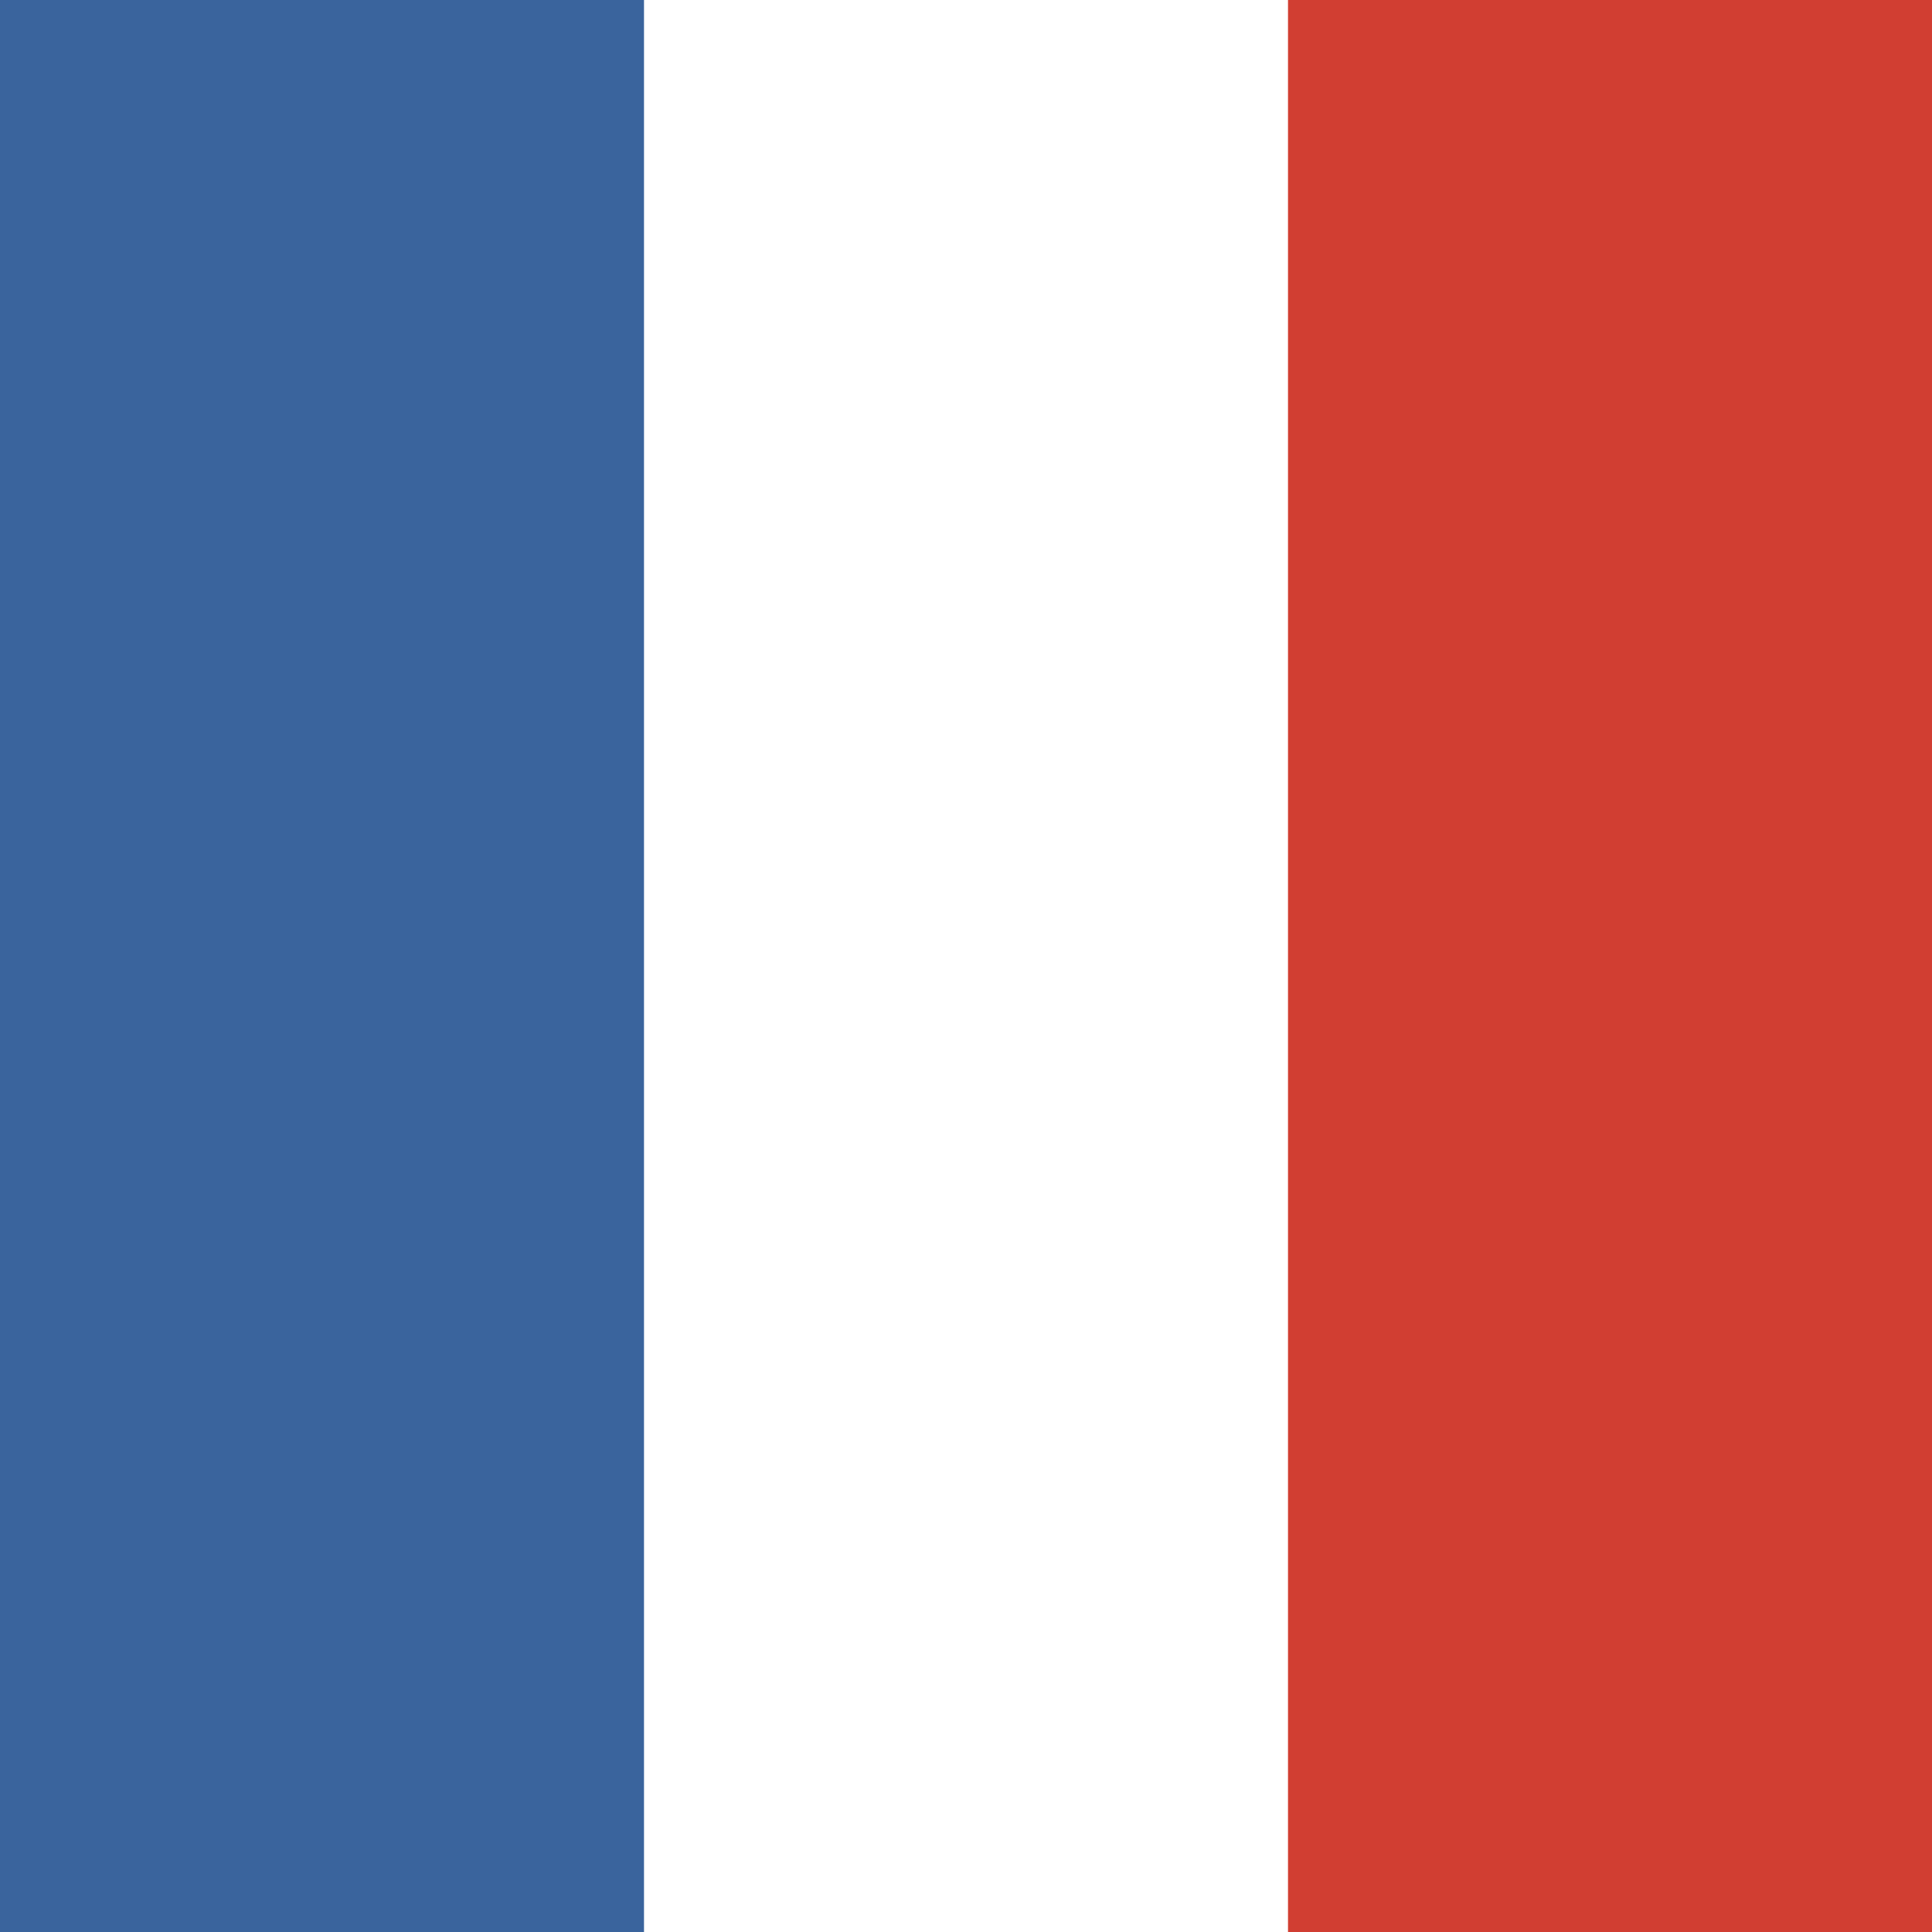
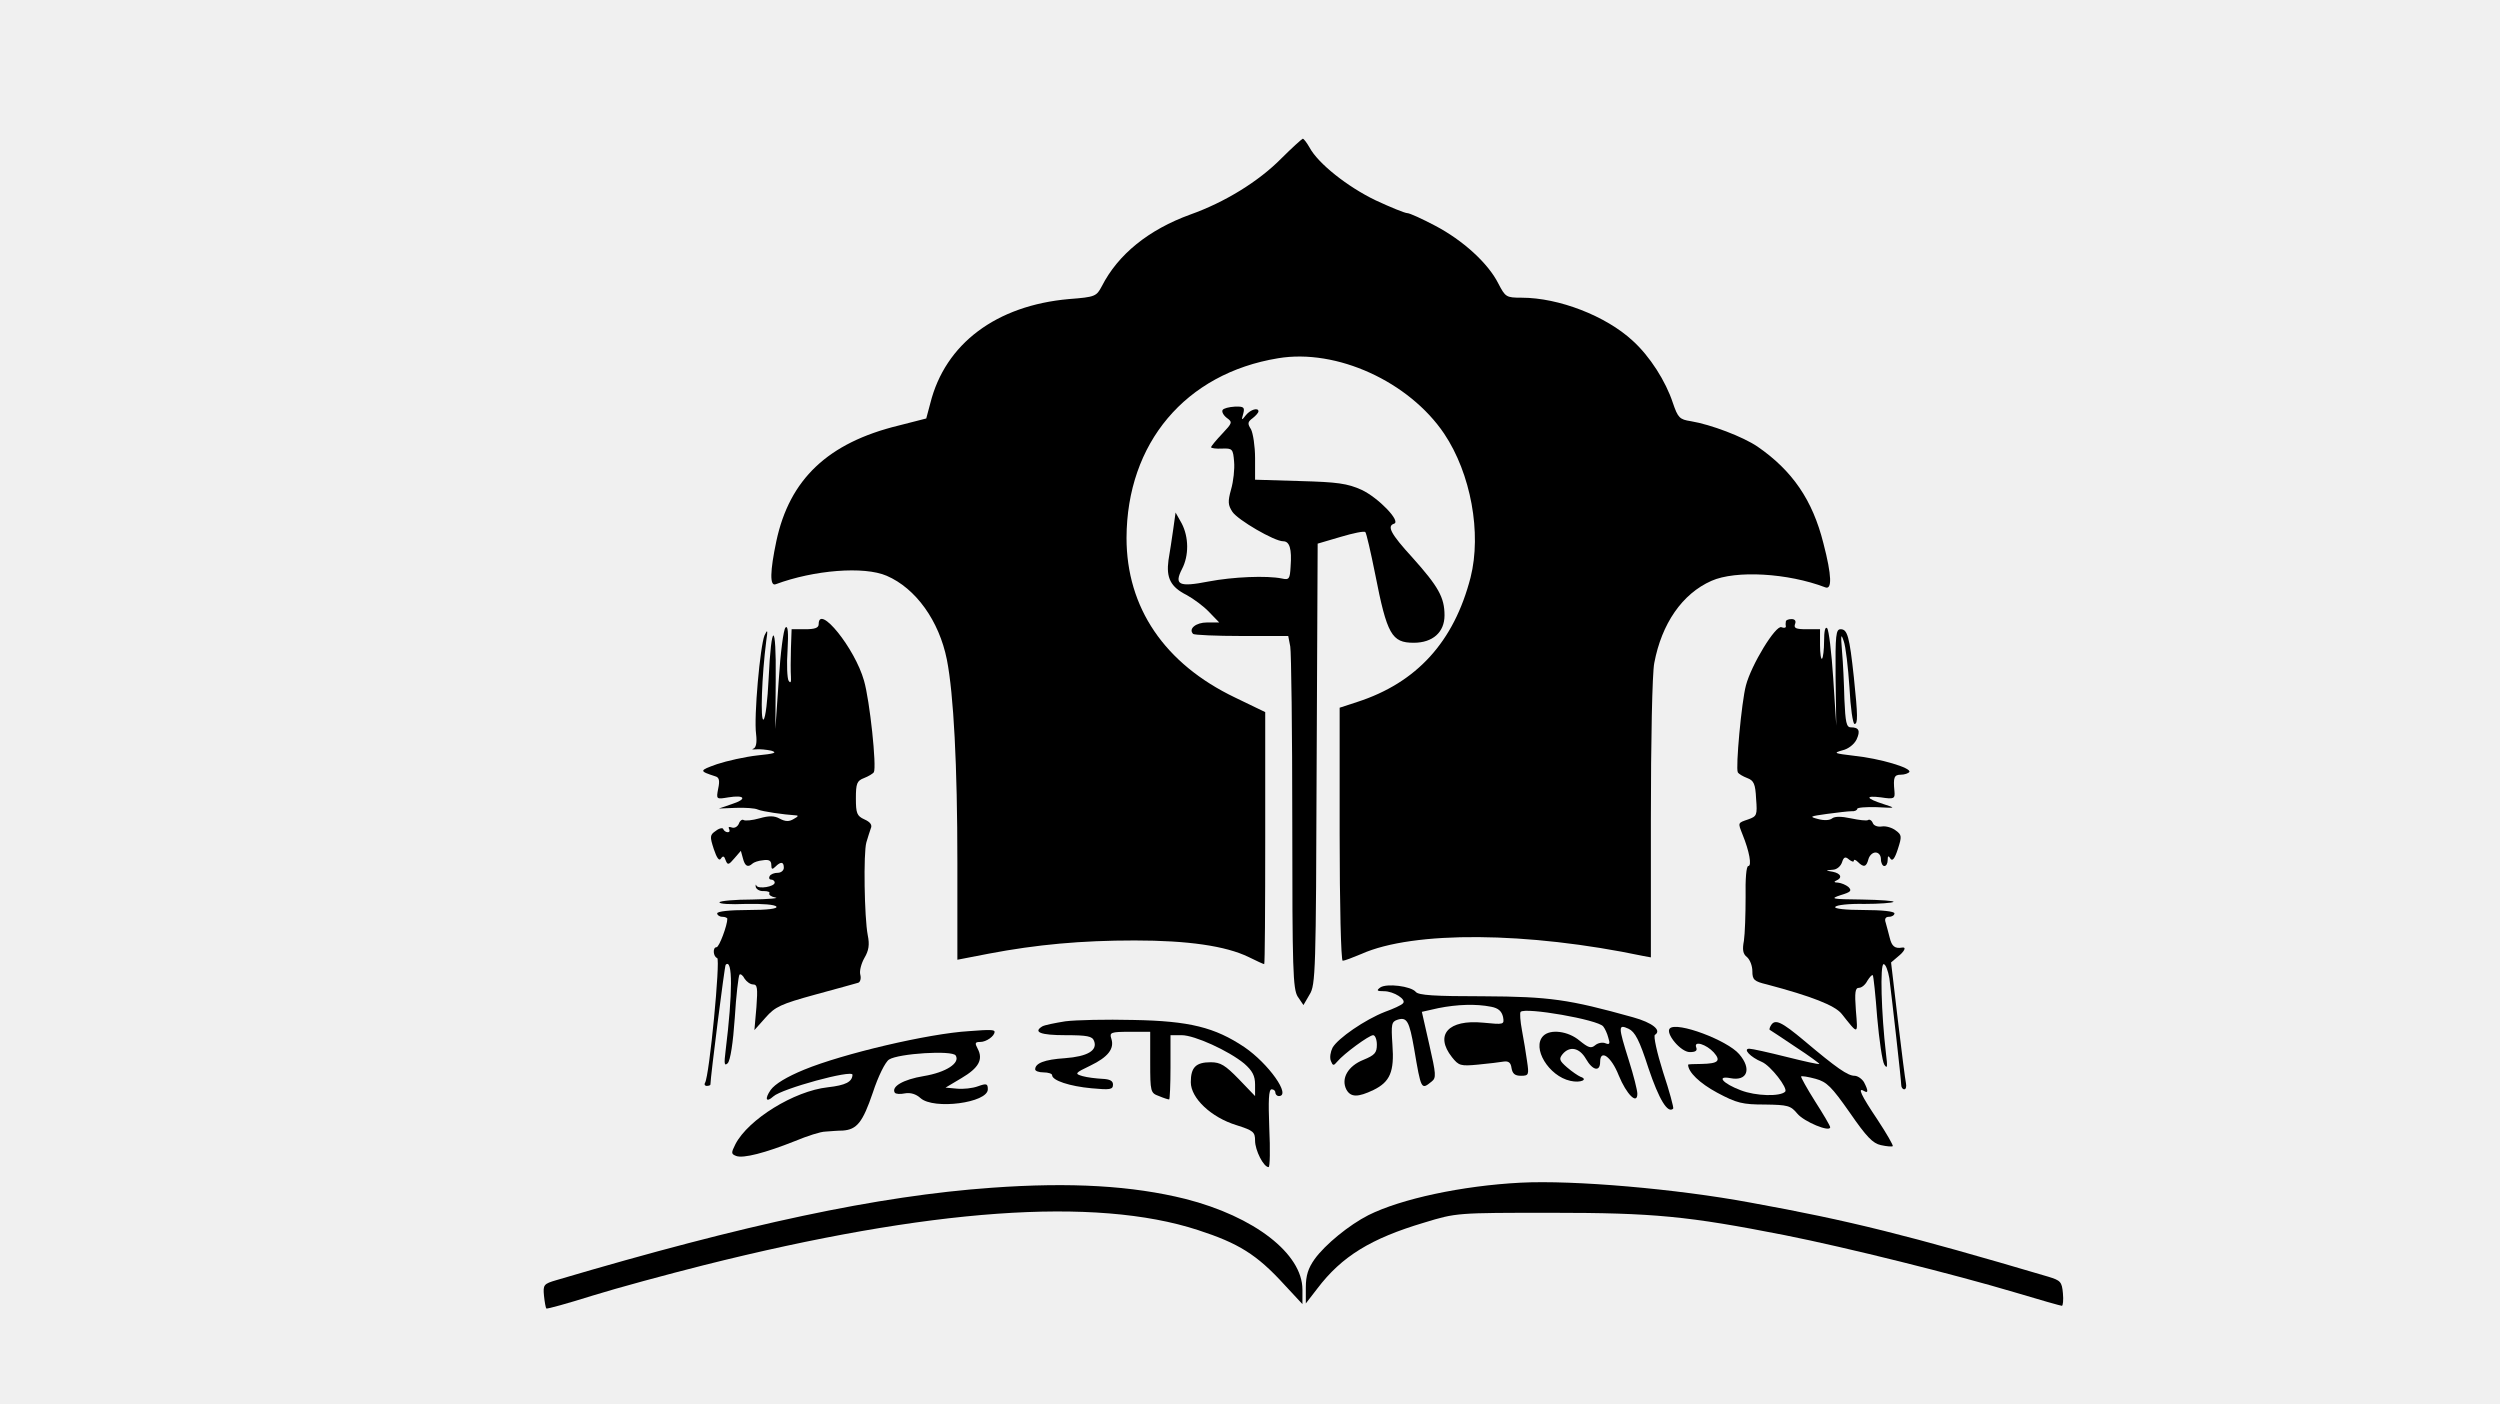
- <svg xmlns="http://www.w3.org/2000/svg" viewBox="0 0 600 600">
-   <path d="M0 0h600v600H0z" fill="#d13e32" />
-   <path d="M0 0h400v600H0z" fill="#fff" />
-   <path d="M0 0h200v600H0z" fill="#3a649d" />
+ <svg xmlns="http://www.w3.org/2000/svg" version="1.0" width="739pt" height="415pt" viewBox="0 0 739 415" preserveAspectRatio="xMidYMid meet">
+   <g transform="translate(0,415) scale(0.1,-0.1)" fill="#000000" stroke="none">
+     <path d="M3788 3682 c-68 -69 -168 -130 -269 -166 -124 -45 -214 -118 -262 -212 -16 -30 -19 -32 -97 -38 -215 -19 -366 -132 -410 -308 l-12 -45 -82 -21 c-209 -51 -322 -159 -361 -341 -19 -90 -20 -135 -2 -128 113 42 261 54 328 25 86 -37 155 -133 178 -248 20 -102 31 -312 31 -600 l0 -287 93 18 c142 27 273 39 431 39 157 0 269 -16 337 -49 24 -12 44 -21 46 -21 2 0 3 168 3 373 l0 372 -89 43 c-209 100 -321 266 -321 472 1 280 174 486 448 531 173 29 387 -69 491 -223 79 -118 111 -294 78 -425 -49 -190 -159 -311 -335 -368 l-52 -17 0 -374 c0 -206 4 -374 9 -374 5 0 29 9 55 20 154 69 492 66 834 -6 l22 -4 0 408 c0 233 4 432 10 462 22 117 83 205 169 243 72 32 226 23 336 -19 21 -9 20 34 -5 130 -32 128 -92 215 -195 286 -43 29 -137 65 -197 75 -33 5 -38 10 -53 54 -21 64 -68 138 -119 184 -79 73 -218 127 -328 127 -46 0 -48 2 -69 42 -30 60 -105 128 -187 171 -38 20 -75 37 -82 37 -7 0 -49 17 -94 38 -83 40 -170 109 -195 156 -8 14 -17 26 -20 26 -3 -1 -32 -27 -63 -58z" />
+     <path d="M3614 2938 c-3 -5 2 -15 12 -23 18 -13 17 -15 -13 -47 -18 -19 -33 -37 -33 -40 0 -3 15 -5 33 -4 30 1 32 -1 35 -39 2 -21 -2 -58 -9 -82 -10 -36 -9 -46 4 -66 16 -24 124 -87 150 -87 19 0 26 -22 22 -75 -2 -36 -4 -40 -26 -35 -44 9 -144 5 -217 -9 -87 -17 -102 -10 -78 37 21 40 20 95 -1 135 l-18 32 -7 -50 c-4 -27 -10 -69 -14 -91 -7 -52 6 -79 54 -103 20 -11 50 -33 66 -50 l30 -31 -36 0 c-33 0 -56 -19 -41 -34 4 -3 68 -6 143 -6 l138 0 6 -31 c3 -17 6 -252 6 -521 0 -436 2 -491 16 -514 l17 -25 18 31 c18 28 19 68 21 681 l3 652 68 20 c37 11 70 18 73 14 3 -3 16 -59 29 -124 35 -179 49 -203 114 -203 56 0 91 31 91 81 0 53 -18 85 -95 171 -64 70 -76 93 -54 100 21 7 -47 77 -96 100 -42 19 -72 23 -182 26 l-133 4 0 64 c0 35 -6 73 -12 85 -11 17 -10 22 5 33 9 7 17 16 17 20 0 12 -23 6 -37 -11 -13 -17 -14 -16 -8 4 5 19 2 22 -25 21 -17 -1 -33 -5 -36 -10z" />
+     <path d="M2420 2305 c0 -11 -11 -15 -40 -15 l-40 0 -2 -57 c-1 -32 -1 -69 0 -83 1 -17 -1 -21 -7 -12 -4 7 -6 48 -3 90 3 53 1 74 -6 67 -6 -5 -15 -75 -20 -155 l-10 -145 1 147 c2 172 -13 173 -21 1 -3 -62 -9 -116 -15 -120 -10 -6 -5 131 8 232 5 33 4 36 -5 17 -13 -31 -32 -241 -25 -292 3 -25 0 -40 -8 -43 -6 -2 -3 -3 8 -2 11 1 31 -1 45 -4 19 -6 9 -9 -41 -14 -36 -4 -90 -16 -120 -26 -53 -19 -53 -20 -4 -36 11 -3 13 -13 8 -36 -6 -32 -6 -32 30 -26 49 8 57 -5 10 -20 l-38 -13 50 2 c28 1 57 -1 65 -5 14 -6 78 -15 110 -17 11 0 11 -3 -4 -11 -13 -8 -24 -8 -41 1 -16 9 -32 9 -60 1 -21 -6 -42 -8 -47 -5 -4 3 -11 -2 -14 -11 -4 -9 -13 -14 -21 -11 -8 3 -11 1 -8 -4 3 -6 2 -10 -4 -10 -5 0 -11 4 -13 9 -1 5 -12 3 -22 -5 -18 -12 -18 -17 -6 -54 9 -27 16 -36 21 -28 6 9 10 8 14 -5 6 -15 9 -14 26 6 l19 22 6 -22 c6 -24 15 -28 28 -16 4 4 18 9 31 10 18 3 25 -1 25 -14 0 -13 3 -14 12 -5 16 16 25 15 25 -3 0 -8 -8 -15 -18 -15 -10 0 -21 -4 -24 -10 -3 -5 -1 -10 4 -10 6 0 11 -4 11 -9 0 -12 -48 -20 -54 -9 -2 5 -3 3 -2 -4 2 -7 12 -13 24 -12 12 0 19 -3 16 -7 -2 -4 6 -10 18 -12 13 -2 -18 -5 -69 -6 -50 0 -94 -4 -96 -8 -3 -5 32 -7 78 -5 49 1 86 -2 90 -8 4 -6 -25 -10 -84 -10 -54 0 -91 -4 -91 -10 0 -5 7 -10 15 -10 8 0 15 -3 15 -6 0 -19 -24 -84 -32 -84 -12 0 -10 -28 2 -32 10 -3 -23 -349 -36 -369 -3 -5 0 -9 5 -9 6 0 11 2 11 4 0 21 42 351 45 354 21 21 21 -83 0 -253 -5 -40 -4 -47 6 -38 8 8 16 61 21 134 4 67 11 125 14 128 3 3 10 -2 15 -12 6 -9 17 -17 25 -17 13 0 14 -11 10 -67 l-6 -68 33 37 c28 32 45 40 147 68 63 17 120 33 127 35 6 2 9 13 6 24 -3 11 3 33 12 49 13 22 16 39 10 68 -10 52 -13 243 -4 274 4 14 10 32 13 41 5 10 -1 19 -19 27 -22 10 -25 18 -25 62 0 44 3 52 24 60 13 5 26 13 29 17 9 15 -12 213 -29 271 -27 96 -134 228 -134 167z" />
+     <path d="M5279 2313 c-1 -5 -1 -11 0 -15 0 -4 -6 -5 -13 -2 -17 7 -89 -111 -105 -172 -13 -48 -31 -245 -24 -257 3 -5 15 -12 28 -17 19 -7 24 -17 26 -61 4 -49 2 -52 -23 -61 -32 -11 -31 -9 -17 -45 20 -49 28 -93 17 -93 -6 0 -9 -38 -8 -92 0 -51 -2 -109 -5 -129 -5 -26 -3 -39 9 -48 9 -8 16 -26 16 -42 0 -25 5 -30 43 -39 132 -35 201 -62 221 -87 50 -63 48 -63 42 10 -4 54 -2 67 9 67 8 0 19 9 25 21 7 11 14 19 16 16 2 -2 8 -58 13 -125 6 -67 15 -129 21 -139 9 -14 10 -7 5 32 -14 120 -18 265 -7 265 6 0 13 -19 17 -42 8 -63 35 -301 35 -315 0 -7 4 -13 9 -13 5 0 7 8 5 18 -2 9 -13 94 -24 187 l-20 170 20 17 c20 16 26 29 13 27 -22 -4 -31 4 -37 29 -4 15 -9 35 -12 45 -4 11 0 17 10 17 9 0 16 5 16 10 0 6 -37 10 -91 10 -54 0 -88 4 -84 9 3 6 42 10 86 9 44 0 83 3 86 6 4 3 -38 6 -93 7 -90 1 -96 2 -63 13 30 9 34 13 23 24 -7 6 -21 12 -31 13 -11 0 -13 3 -5 6 19 8 14 21 -10 26 -23 4 -23 4 -1 6 12 0 24 10 28 22 5 16 10 18 21 8 8 -6 14 -8 14 -3 0 4 5 3 12 -4 17 -17 25 -15 31 8 3 11 12 20 21 20 9 0 16 -8 16 -20 0 -11 5 -20 10 -20 6 0 10 8 10 18 0 12 2 14 8 4 6 -9 13 0 22 28 12 37 12 42 -6 55 -10 8 -29 14 -41 12 -12 -2 -24 2 -27 10 -3 8 -10 12 -14 9 -4 -3 -27 0 -51 5 -28 6 -47 6 -55 0 -7 -6 -24 -7 -42 -2 -27 7 -24 8 26 15 30 4 63 8 73 8 9 -1 17 3 17 7 0 4 26 6 58 5 57 -3 57 -3 20 9 -53 17 -56 26 -8 20 39 -6 42 -4 40 18 -4 41 -1 49 19 49 11 0 22 4 25 8 7 12 -87 40 -164 48 -58 7 -62 8 -34 16 18 4 35 18 42 32 12 26 7 36 -17 36 -13 0 -16 15 -19 83 -1 45 -4 109 -7 142 -4 49 -3 54 5 30 6 -16 13 -78 17 -137 3 -60 10 -108 15 -108 10 0 10 23 -2 138 -13 121 -19 142 -39 142 -14 0 -16 -16 -15 -142 l2 -143 -9 140 c-5 77 -13 143 -18 148 -6 6 -9 -10 -9 -38 0 -26 -3 -49 -6 -52 -3 -4 -6 15 -6 40 l0 47 -40 0 c-31 0 -38 3 -34 15 4 9 0 15 -10 15 -9 0 -17 -3 -17 -7z" />
+     <path d="M4080 1231 c-12 -9 -10 -11 11 -11 29 0 68 -25 56 -36 -4 -5 -28 -16 -53 -25 -59 -23 -139 -78 -155 -106 -6 -12 -9 -29 -5 -39 6 -15 8 -15 19 -2 19 23 94 78 106 78 6 0 11 -13 11 -28 0 -24 -6 -31 -40 -45 -45 -18 -67 -55 -50 -88 13 -23 34 -23 80 -1 49 24 62 54 56 134 -4 61 -3 68 16 74 27 8 34 -5 48 -85 21 -124 21 -123 52 -98 14 11 13 21 -7 109 l-22 97 49 11 c55 11 111 13 156 4 21 -4 31 -13 35 -30 4 -23 3 -23 -59 -17 -103 10 -144 -36 -92 -102 20 -25 25 -27 77 -22 31 3 65 7 76 9 14 2 21 -3 23 -19 3 -17 10 -23 28 -23 23 0 24 3 18 43 -3 23 -10 64 -15 91 -5 27 -7 52 -4 55 15 14 228 -23 244 -43 5 -6 12 -21 15 -33 6 -18 4 -22 -8 -17 -9 4 -23 1 -31 -6 -12 -10 -20 -7 -46 14 -33 28 -86 35 -107 14 -35 -35 16 -119 80 -133 30 -7 54 4 30 12 -7 3 -25 15 -40 28 -23 20 -24 25 -13 39 21 25 50 19 69 -14 20 -35 42 -39 42 -9 0 39 33 16 55 -40 23 -56 55 -88 55 -54 0 10 -11 54 -25 98 -32 102 -32 108 -1 94 19 -9 32 -33 59 -117 31 -92 57 -135 73 -119 2 2 -11 51 -30 108 -18 57 -29 107 -24 110 21 13 -7 36 -65 52 -190 53 -246 61 -442 62 -145 0 -192 3 -200 13 -14 17 -86 26 -105 13z" />
+     <path d="M3149 1131 c-31 -5 -61 -11 -68 -15 -28 -17 -5 -26 68 -26 65 0 80 -3 85 -17 11 -28 -19 -46 -86 -51 -61 -4 -88 -15 -88 -33 0 -5 11 -9 25 -9 14 0 25 -4 25 -8 0 -16 52 -33 117 -39 54 -5 63 -4 63 11 0 11 -9 16 -32 17 -18 1 -44 4 -58 8 -24 7 -23 9 23 31 52 25 72 50 62 80 -6 18 -1 20 54 20 l61 0 0 -90 c0 -88 1 -91 26 -100 14 -6 27 -10 30 -10 2 0 4 43 4 95 l0 95 33 0 c38 0 139 -46 185 -84 24 -21 32 -36 32 -62 l0 -34 -48 50 c-40 41 -54 50 -83 50 -44 0 -59 -15 -59 -59 0 -47 60 -104 135 -127 50 -16 55 -20 55 -46 0 -28 25 -78 40 -78 4 0 5 52 2 115 -3 82 -2 115 7 115 6 0 11 -4 11 -10 0 -5 5 -10 10 -10 38 0 -30 96 -102 145 -87 58 -161 77 -328 80 -80 2 -170 0 -201 -4z" />
+     <path d="M5235 1119 c-4 -6 -5 -12 -4 -13 2 -1 37 -24 77 -51 40 -26 71 -49 70 -50 -2 -2 -46 8 -98 21 -52 13 -101 24 -109 24 -20 0 3 -25 37 -39 26 -11 78 -78 69 -88 -15 -15 -87 -13 -131 4 -53 20 -74 44 -31 36 50 -10 64 27 26 71 -35 41 -184 97 -205 76 -14 -14 32 -70 59 -70 17 0 23 4 19 14 -8 21 30 9 52 -15 22 -25 13 -33 -36 -34 -22 0 -40 -1 -40 -2 0 -22 34 -55 86 -83 58 -31 75 -35 141 -35 68 -1 76 -3 96 -27 20 -24 97 -56 97 -40 0 4 -20 38 -45 77 -24 38 -42 71 -41 73 2 2 21 -1 43 -7 33 -9 47 -23 101 -100 49 -71 68 -91 92 -96 18 -4 33 -5 35 -3 2 2 -18 37 -45 78 -49 73 -60 97 -40 85 13 -8 13 1 0 26 -6 10 -19 19 -28 19 -20 0 -53 23 -148 103 -68 57 -87 66 -99 46z" />
+     <path d="M2865 1102 c-120 -7 -374 -67 -488 -114 -51 -21 -86 -42 -99 -60 -18 -26 -14 -39 8 -19 25 23 234 80 234 64 -1 -21 -20 -31 -73 -37 -100 -11 -235 -95 -273 -168 -13 -26 -13 -29 2 -35 21 -8 86 9 174 44 36 15 76 28 90 28 14 1 37 3 51 3 42 3 59 24 89 112 16 49 37 91 48 98 28 18 187 28 197 12 14 -22 -28 -50 -95 -61 -60 -10 -96 -31 -85 -49 3 -4 16 -5 30 -2 16 3 33 -2 46 -14 39 -35 199 -14 199 26 0 17 -4 18 -29 9 -16 -6 -44 -9 -63 -7 l-33 3 47 28 c51 30 65 55 48 87 -9 17 -8 20 8 20 17 0 42 17 42 30 0 6 -12 7 -75 2z" />
+     <path d="M4495 654 c-174 -9 -354 -48 -450 -96 -57 -29 -128 -87 -159 -130 -19 -27 -26 -48 -26 -84 l0 -47 34 44 c72 95 158 148 316 195 95 29 96 29 375 29 305 0 405 -10 690 -66 186 -37 502 -116 680 -169 73 -22 137 -40 140 -40 3 0 5 17 3 37 -3 34 -7 38 -43 49 -416 123 -588 166 -880 219 -220 41 -524 67 -680 59z" />
+     <path d="M2931 639 c-336 -24 -725 -107 -1286 -273 -38 -11 -40 -14 -37 -46 2 -19 5 -36 7 -38 1 -2 63 15 136 38 74 23 222 63 329 90 669 168 1157 203 1461 104 120 -39 174 -72 256 -162 l53 -57 0 43 c0 106 -142 216 -346 268 -157 39 -338 50 -573 33z" />
+   </g>
</svg>
